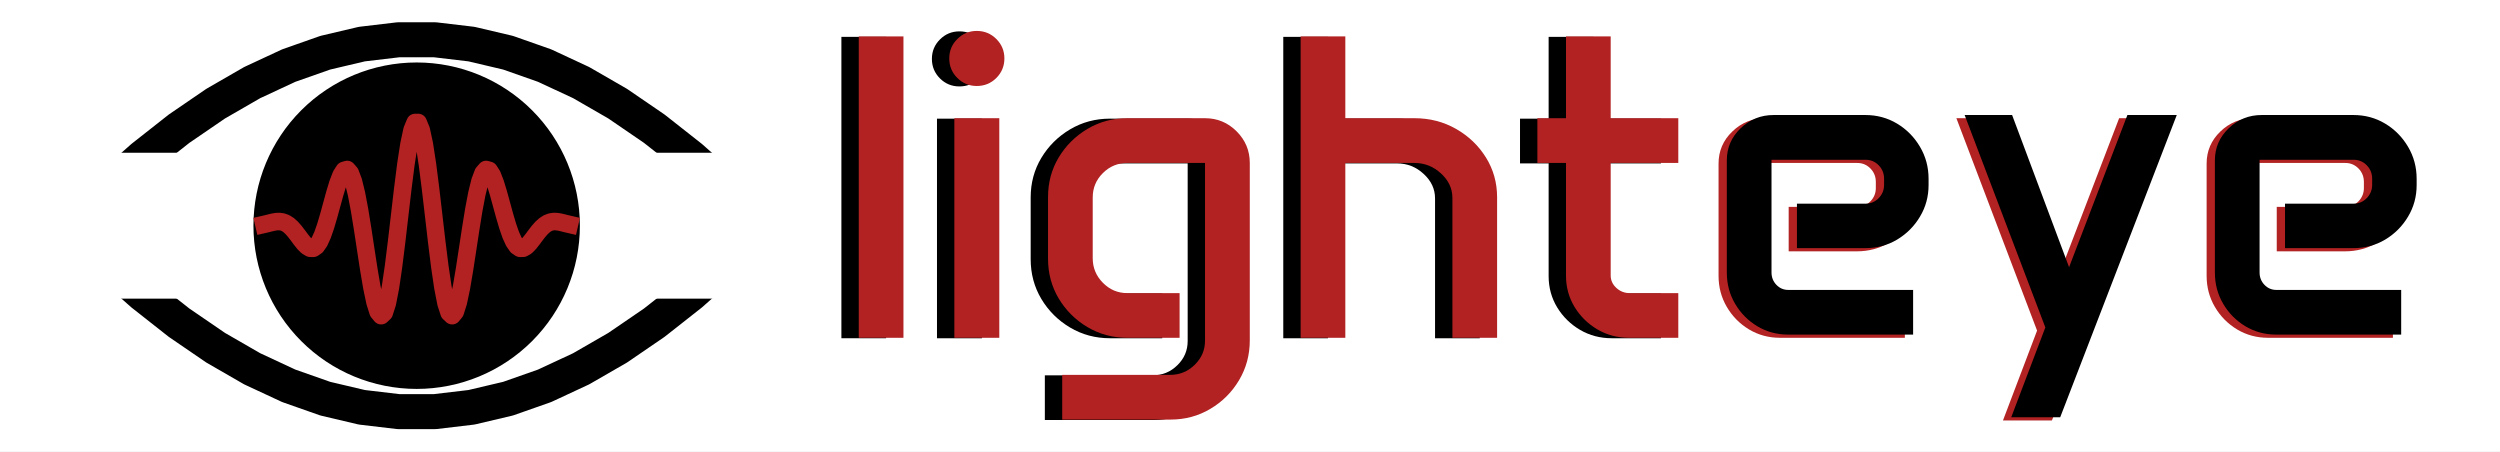
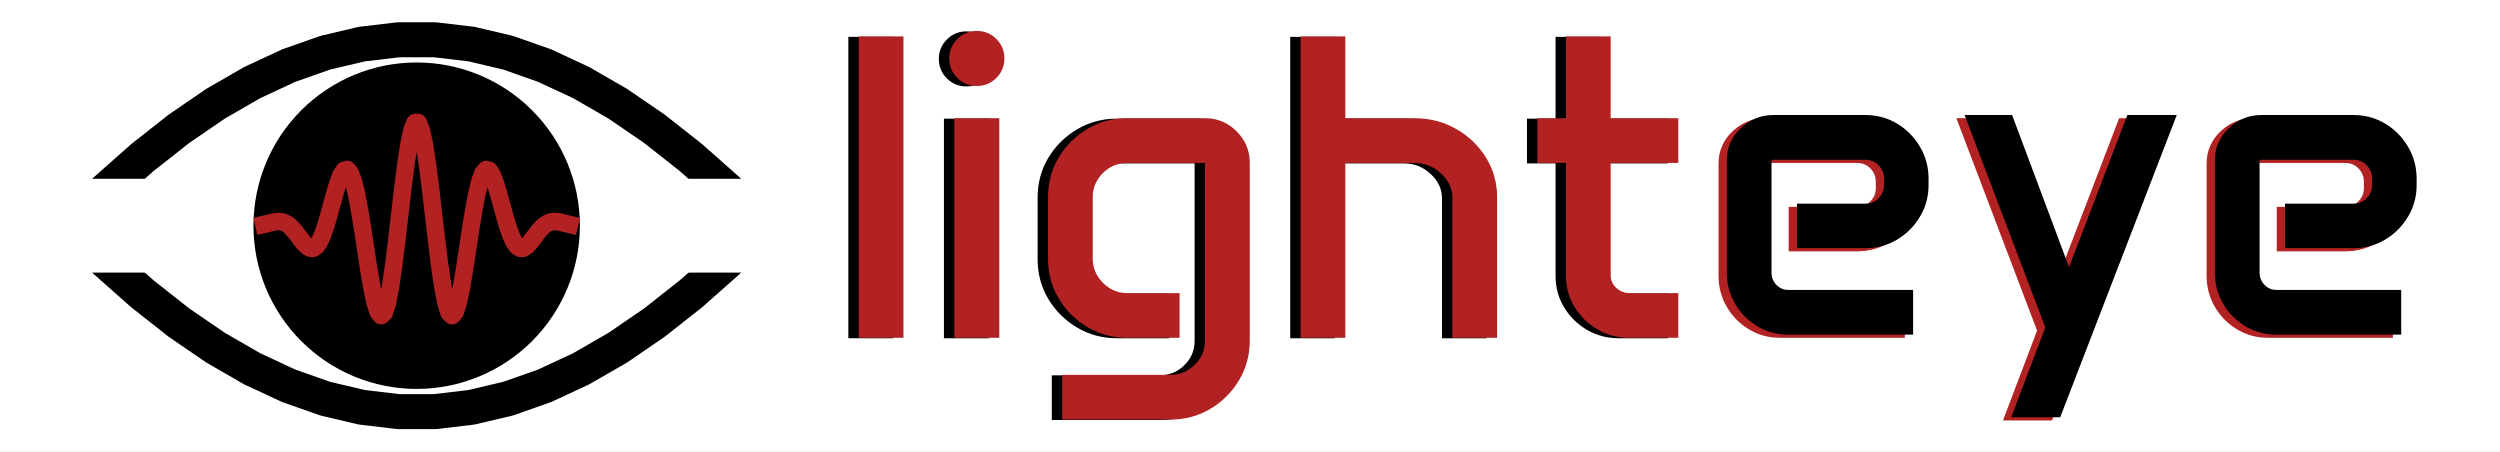
<svg xmlns="http://www.w3.org/2000/svg" xmlns:xlink="http://www.w3.org/1999/xlink" width="357.12pt" height="64.48pt" viewBox="0 0 357.12 64.48" version="1.1">
  <defs>
    <style type="text/css">*{stroke-linejoin: round; stroke-linecap: butt}</style>
  </defs>
  <g id="figure_1">
    <g id="patch_1">
      <path d="M 0 64.48  L 357.12 64.48  L 357.12 -0  L 0 -0  z " style="fill: #ffffff" />
    </g>
    <g id="axes_1">
      <g id="line2d_1">
-         <path d="M 9.92 32.221  L 15.141 27.115  L 20.362 22.492  L 25.583 18.382  L 30.804 14.81  L 36.025 11.799  L 41.246 9.368  L 46.467 7.531  L 51.688 6.3  L 56.909 5.682  L 62.131 5.682  L 67.352 6.3  L 72.573 7.531  L 77.794 9.368  L 83.015 11.799  L 88.236 14.81  L 93.457 18.382  L 98.678 22.492  L 103.899 27.115  L 109.12 32.221  " clip-path="url(#p7cf3aa464d)" style="fill: none; stroke: #000000; stroke-width: 5; stroke-linecap: square" />
+         <path d="M 9.92 32.221  L 15.141 27.115  L 20.362 22.492  L 25.583 18.382  L 30.804 14.81  L 36.025 11.799  L 41.246 9.368  L 46.467 7.531  L 51.688 6.3  L 56.909 5.682  L 62.131 5.682  L 67.352 6.3  L 72.573 7.531  L 77.794 9.368  L 83.015 11.799  L 88.236 14.81  L 93.457 18.382  L 98.678 22.492  L 103.899 27.115  L 109.12 32.221  " clip-path="url(#pcc2171ac0a)" style="fill: none; stroke: #000000; stroke-width: 5; stroke-linecap: square" />
      </g>
      <g id="line2d_2">
-         <path d="M 9.92 32.259  L 15.141 37.365  L 20.362 41.988  L 25.583 46.098  L 30.804 49.67  L 36.025 52.681  L 41.246 55.112  L 46.467 56.949  L 51.688 58.18  L 56.909 58.798  L 62.131 58.798  L 67.352 58.18  L 72.573 56.949  L 77.794 55.112  L 83.015 52.681  L 88.236 49.67  L 93.457 46.098  L 98.678 41.988  L 103.899 37.365  L 109.12 32.259  " clip-path="url(#p7cf3aa464d)" style="fill: none; stroke: #000000; stroke-width: 5; stroke-linecap: square" />
+         <path d="M 9.92 32.259  L 15.141 37.365  L 20.362 41.988  L 25.583 46.098  L 30.804 49.67  L 36.025 52.681  L 41.246 55.112  L 46.467 56.949  L 51.688 58.18  L 56.909 58.798  L 62.131 58.798  L 67.352 58.18  L 72.573 56.949  L 77.794 55.112  L 83.015 52.681  L 88.236 49.67  L 93.457 46.098  L 98.678 41.988  L 103.899 37.365  L 109.12 32.259  " clip-path="url(#pcc2171ac0a)" style="fill: none; stroke: #000000; stroke-width: 5; stroke-linecap: square" />
      </g>
      <g id="patch_2">
-         <path d="M 4.96 42.16  L 114.08 42.16  L 114.08 22.32  L 4.96 22.32  z " clip-path="url(#p7cf3aa464d)" style="fill: #ffffff; stroke: #ffffff; stroke-linejoin: miter" />
+         <path d="M 4.96 38.44  L 114.08 38.44  L 114.08 26.04  L 4.96 26.04  z " clip-path="url(#pcc2171ac0a)" style="fill: #ffffff; stroke: #ffffff; stroke-linejoin: miter" />
      </g>
      <g id="patch_3">
-         <path d="M 59.52 55.056  C 65.571 55.056 71.375 52.652 75.653 48.373  C 79.932 44.095 82.336 38.291 82.336 32.24  C 82.336 26.189 79.932 20.385 75.653 16.107  C 71.375 11.828 65.571 9.424 59.52 9.424  C 53.469 9.424 47.665 11.828 43.387 16.107  C 39.108 20.385 36.704 26.189 36.704 32.24  C 36.704 38.291 39.108 44.095 43.387 48.373  C 47.665 52.652 53.469 55.056 59.52 55.056  z " clip-path="url(#p7cf3aa464d)" style="stroke: #000000; stroke-linejoin: miter" />
+         <path d="M 59.52 55.056  C 65.571 55.056 71.375 52.652 75.653 48.373  C 79.932 44.095 82.336 38.291 82.336 32.24  C 82.336 26.189 79.932 20.385 75.653 16.107  C 71.375 11.828 65.571 9.424 59.52 9.424  C 53.469 9.424 47.665 11.828 43.387 16.107  C 39.108 20.385 36.704 26.189 36.704 32.24  C 36.704 38.291 39.108 44.095 43.387 48.373  C 47.665 52.652 53.469 55.056 59.52 55.056  z " clip-path="url(#pcc2171ac0a)" style="stroke: #000000; stroke-linejoin: miter" />
      </g>
      <g id="text_1">
-         <g transform="translate(116.56 48.31641) scale(0.62 -0.62)">
+         <g transform="translate(117.552 48.31641) scale(0.62 -0.62)">
          <defs>
            <path id="Anta-Regular-6c" d="M 375 4444  L 1034 4444  L 1034 0  L 375 0  L 375 4444  z " transform="scale(0.015625)" />
            <path id="Anta-Regular-69" d="M 300 4119  Q 300 4288 419 4406  Q 538 4525 706 4525  Q 875 4525 994 4406  Q 1113 4288 1113 4119  Q 1113 3950 994 3831  Q 875 3713 706 3713  Q 538 3713 419 3831  Q 300 3950 300 4119  z M 375 3238  L 1038 3238  L 1038 0  L 375 0  L 375 3238  z " transform="scale(0.015625)" />
            <path id="Anta-Regular-67" d="M 344 2075  Q 344 2397 501 2659  Q 659 2922 925 3080  Q 1191 3238 1513 3238  L 2659 3238  Q 2931 3238 3125 3044  Q 3319 2850 3319 2578  L 3319 -38  Q 3319 -359 3161 -625  Q 3003 -891 2737 -1048  Q 2472 -1206 2150 -1206  L 553 -1206  L 553 -547  L 2141 -547  Q 2356 -547 2507 -398  Q 2659 -250 2659 -41  L 2659 2578  L 1513 2578  Q 1303 2578 1153 2429  Q 1003 2281 1003 2069  L 1003 1172  Q 1003 963 1153 811  Q 1303 659 1513 659  L 2284 659  L 2284 0  L 1513 0  Q 1191 0 925 158  Q 659 316 501 580  Q 344 844 344 1166  L 344 2075  z " transform="scale(0.015625)" />
            <path id="Anta-Regular-68" d="M 375 4444  L 1034 4444  L 1034 3238  L 2053 3238  Q 2391 3238 2667 3080  Q 2944 2922 3108 2658  Q 3272 2394 3272 2072  L 3272 0  L 2613 0  L 2613 2063  Q 2613 2269 2445 2423  Q 2278 2578 2053 2578  L 1034 2578  L 1034 0  L 375 0  L 375 4444  z " transform="scale(0.015625)" />
            <path id="Anta-Regular-74" d="M 219 3238  L 641 3238  L 641 4444  L 1300 4444  L 1300 3238  L 2297 3238  L 2297 2578  L 1300 2578  L 1300 919  Q 1300 813 1383 736  Q 1466 659 1581 659  L 2297 659  L 2297 0  L 1572 0  Q 1316 0 1105 123  Q 894 247 767 455  Q 641 663 641 916  L 641 2578  L 219 2578  L 219 3238  z " transform="scale(0.015625)" />
          </defs>
          <use xlink:href="#Anta-Regular-6c" />
          <use xlink:href="#Anta-Regular-69" transform="translate(22.02148 0)" />
          <use xlink:href="#Anta-Regular-67" transform="translate(44.0918 0)" />
          <use xlink:href="#Anta-Regular-68" transform="translate(101.8066 0)" />
          <use xlink:href="#Anta-Regular-74" transform="translate(158.7891 0)" />
        </g>
      </g>
      <g id="text_2">
        <g style="fill: #b22222" transform="translate(119.04 48.25344) scale(0.62 -0.62)">
          <defs>
            <path id="Anta-Regular-65" d="M 375 2569  Q 375 2847 578 3042  Q 781 3238 1066 3238  L 2416 3238  Q 2675 3238 2886 3111  Q 3097 2984 3223 2770  Q 3350 2556 3350 2297  L 3350 2206  Q 3350 1950 3223 1739  Q 3097 1528 2886 1401  Q 2675 1275 2416 1275  L 1409 1275  L 1409 1931  L 2422 1931  Q 2534 1931 2614 2012  Q 2694 2094 2694 2209  L 2694 2297  Q 2694 2416 2614 2497  Q 2534 2578 2422 2578  L 1034 2578  L 1034 916  Q 1034 809 1106 734  Q 1178 659 1281 659  L 3122 659  L 3122 0  L 1281 0  Q 1031 0 825 123  Q 619 247 497 455  Q 375 663 375 913  L 375 2569  z " transform="scale(0.015625)" />
            <path id="Anta-Regular-79" d="M 888 3238  L 1728 994  L 2588 3238  L 3316 3238  L 1597 -1219  L 875 -1219  L 1378 106  L 188 3238  L 888 3238  z " transform="scale(0.015625)" />
          </defs>
          <use xlink:href="#Anta-Regular-6c" />
          <use xlink:href="#Anta-Regular-69" transform="translate(22.02148 0)" />
          <use xlink:href="#Anta-Regular-67" transform="translate(44.0918 0)" />
          <use xlink:href="#Anta-Regular-68" transform="translate(101.8066 0)" />
          <use xlink:href="#Anta-Regular-74" transform="translate(158.7891 0)" />
          <use xlink:href="#Anta-Regular-65" transform="translate(198.0957 0)" />
          <use xlink:href="#Anta-Regular-79" transform="translate(255.8105 0)" />
          <use xlink:href="#Anta-Regular-65" transform="translate(310.5469 0)" />
        </g>
      </g>
      <g id="text_3">
        <g transform="translate(243.04 47.79812) scale(0.62 -0.62)">
          <use xlink:href="#Anta-Regular-65" />
          <use xlink:href="#Anta-Regular-79" transform="translate(57.71484 0)" />
          <use xlink:href="#Anta-Regular-65" transform="translate(112.4512 0)" />
        </g>
      </g>
      <g id="line2d_3">
-         <path d="M 37.696 32.057  L 38.137 31.955  L 38.578 31.842  L 39.019 31.737  L 39.46 31.661  L 39.9 31.641  L 40.341 31.701  L 40.782 31.865  L 41.223 32.145  L 41.664 32.543  L 42.105 33.043  L 42.546 33.615  L 42.987 34.209  L 43.428 34.764  L 43.868 35.207  L 44.309 35.465  L 44.75 35.471  L 45.191 35.171  L 45.632 34.538  L 46.073 33.571  L 46.514 32.306  L 46.955 30.816  L 47.396 29.205  L 47.836 27.603  L 48.277 26.158  L 48.718 25.022  L 49.159 24.334  L 49.6 24.208  L 50.041 24.718  L 50.482 25.888  L 50.923 27.684  L 51.364 30.012  L 51.804 32.724  L 52.245 35.627  L 52.686 38.494  L 53.127 41.088  L 53.568 43.179  L 54.009 44.566  L 54.45 45.097  L 54.891 44.685  L 55.332 43.319  L 55.772 41.065  L 56.213 38.069  L 56.654 34.541  L 57.095 30.743  L 57.536 26.964  L 57.977 23.499  L 58.418 20.624  L 58.859 18.567  L 59.3 17.496  L 59.74 17.496  L 60.181 18.567  L 60.622 20.624  L 61.063 23.499  L 61.504 26.964  L 61.945 30.743  L 62.386 34.541  L 62.827 38.069  L 63.268 41.065  L 63.708 43.319  L 64.149 44.685  L 64.59 45.097  L 65.031 44.566  L 65.472 43.179  L 65.913 41.088  L 66.354 38.494  L 66.795 35.627  L 67.236 32.724  L 67.676 30.012  L 68.117 27.684  L 68.558 25.888  L 68.999 24.718  L 69.44 24.208  L 69.881 24.334  L 70.322 25.022  L 70.763 26.158  L 71.204 27.603  L 71.644 29.205  L 72.085 30.816  L 72.526 32.306  L 72.967 33.571  L 73.408 34.538  L 73.849 35.171  L 74.29 35.471  L 74.731 35.465  L 75.172 35.207  L 75.612 34.764  L 76.053 34.209  L 76.494 33.615  L 76.935 33.043  L 77.376 32.543  L 77.817 32.145  L 78.258 31.865  L 78.699 31.701  L 79.14 31.641  L 79.58 31.661  L 80.021 31.737  L 80.462 31.842  L 80.903 31.955  L 81.344 32.057  " clip-path="url(#p7cf3aa464d)" style="fill: none; stroke: #b22222; stroke-width: 2.5; stroke-linecap: square" />
+         <path d="M 37.696 32.057  L 38.137 31.955  L 38.578 31.842  L 39.019 31.737  L 39.46 31.661  L 39.9 31.641  L 40.341 31.701  L 40.782 31.865  L 41.223 32.145  L 41.664 32.543  L 42.105 33.043  L 42.546 33.615  L 42.987 34.209  L 43.428 34.764  L 43.868 35.207  L 44.309 35.465  L 44.75 35.471  L 45.191 35.171  L 45.632 34.538  L 46.073 33.571  L 46.514 32.306  L 46.955 30.816  L 47.396 29.205  L 47.836 27.603  L 48.277 26.158  L 48.718 25.022  L 49.159 24.334  L 49.6 24.208  L 50.041 24.718  L 50.482 25.888  L 50.923 27.684  L 51.364 30.012  L 51.804 32.724  L 52.245 35.627  L 52.686 38.494  L 53.127 41.088  L 53.568 43.179  L 54.009 44.566  L 54.45 45.097  L 54.891 44.685  L 55.332 43.319  L 55.772 41.065  L 56.213 38.069  L 56.654 34.541  L 57.095 30.743  L 57.536 26.964  L 57.977 23.499  L 58.418 20.624  L 58.859 18.567  L 59.3 17.496  L 59.74 17.496  L 60.181 18.567  L 60.622 20.624  L 61.063 23.499  L 61.504 26.964  L 61.945 30.743  L 62.386 34.541  L 62.827 38.069  L 63.268 41.065  L 63.708 43.319  L 64.149 44.685  L 64.59 45.097  L 65.031 44.566  L 65.472 43.179  L 65.913 41.088  L 66.354 38.494  L 66.795 35.627  L 67.236 32.724  L 67.676 30.012  L 68.117 27.684  L 68.558 25.888  L 68.999 24.718  L 69.44 24.208  L 69.881 24.334  L 70.322 25.022  L 70.763 26.158  L 71.204 27.603  L 71.644 29.205  L 72.085 30.816  L 72.526 32.306  L 72.967 33.571  L 73.408 34.538  L 73.849 35.171  L 74.29 35.471  L 74.731 35.465  L 75.172 35.207  L 75.612 34.764  L 76.053 34.209  L 76.494 33.615  L 76.935 33.043  L 77.376 32.543  L 77.817 32.145  L 78.258 31.865  L 78.699 31.701  L 79.14 31.641  L 79.58 31.661  L 80.021 31.737  L 80.462 31.842  L 80.903 31.955  L 81.344 32.057  " clip-path="url(#pcc2171ac0a)" style="fill: none; stroke: #b22222; stroke-width: 2.5; stroke-linecap: square" />
      </g>
    </g>
  </g>
  <defs>
-     <clipPath id="p7cf3aa464d">
+     <clipPath id="pcc2171ac0a">
      <rect x="0" y="0" width="357.12" height="64.48" />
    </clipPath>
  </defs>
</svg>
